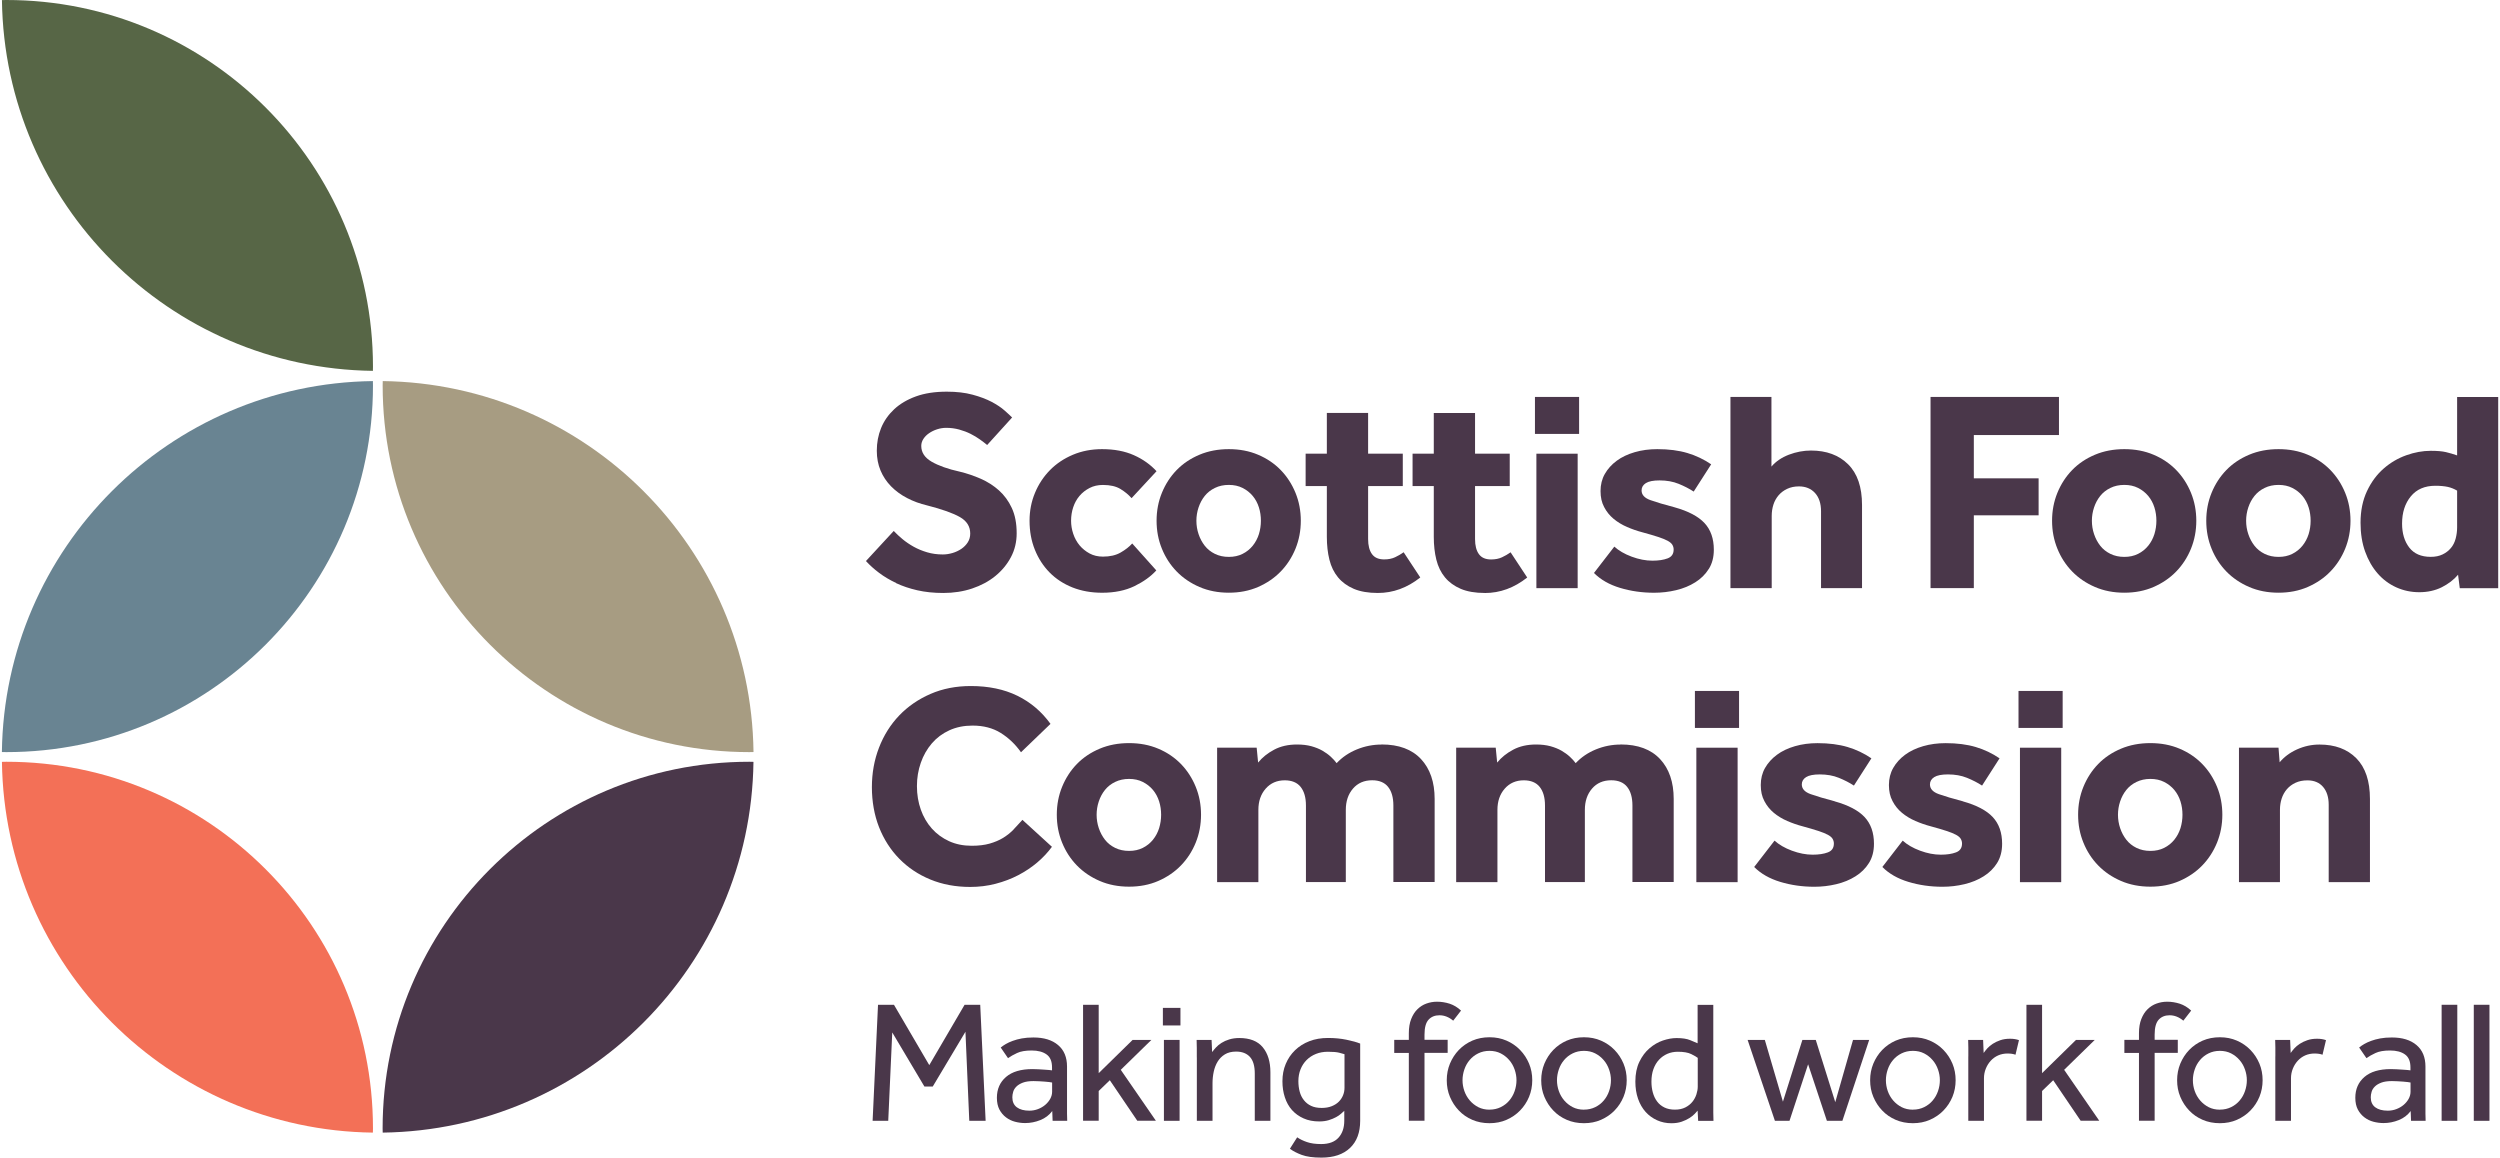
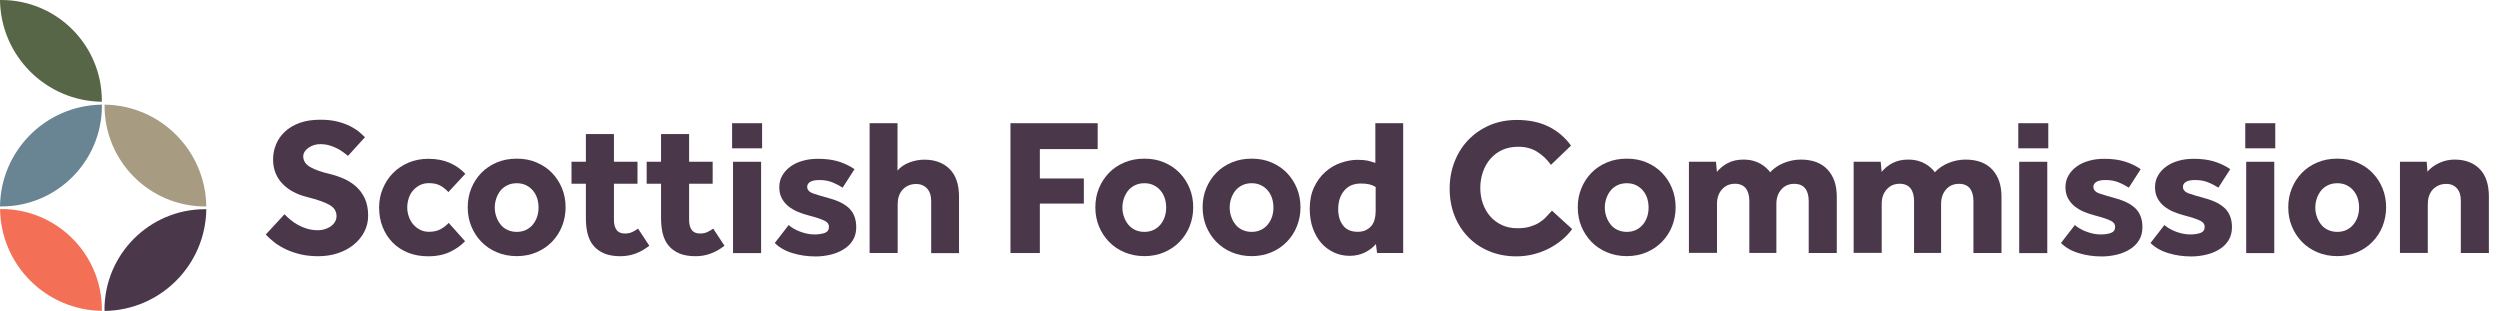
- <svg xmlns="http://www.w3.org/2000/svg" id="Layer_1" data-name="Layer 1" viewBox="0 0 555 257">
+ <svg xmlns="http://www.w3.org/2000/svg" id="art" viewBox="0 0 321.61 40">
  <defs>
    <style>
      .cls-1 {
        fill: #698492;
      }

      .cls-2 {
        fill: #a79c82;
      }

      .cls-3 {
        fill: #576646;
      }

      .cls-4 {
        fill: #4a374a;
      }

      .cls-5 {
        fill: #f37057;
      }
    </style>
  </defs>
  <g>
-     <g>
-       <path class="cls-4" d="M198.92,129.45c1.4.66,2.97,1.19,4.71,1.59,1.74.4,3.67.6,5.79.6,2.29,0,4.42-.33,6.39-.99,1.97-.66,3.69-1.58,5.15-2.77,1.46-1.19,2.62-2.59,3.47-4.2.85-1.61,1.27-3.37,1.27-5.28,0-2.21-.36-4.08-1.08-5.63-.72-1.55-1.68-2.85-2.86-3.91-1.19-1.06-2.54-1.92-4.04-2.58-1.51-.66-3.04-1.18-4.61-1.56-2.67-.59-4.77-1.34-6.3-2.23-1.53-.89-2.29-2.06-2.29-3.5,0-.55.16-1.07.48-1.56.32-.49.74-.91,1.27-1.27.53-.36,1.12-.65,1.78-.86.66-.21,1.33-.32,2-.32,1.02,0,1.98.13,2.9.38.91.25,1.75.57,2.51.95.76.38,1.45.8,2.07,1.24s1.16.86,1.62,1.24l5.54-6.11c-.38-.38-.94-.9-1.69-1.56-.74-.66-1.7-1.29-2.86-1.91-1.17-.61-2.58-1.15-4.23-1.59-1.65-.45-3.56-.67-5.73-.67-2.63,0-4.91.35-6.84,1.05-1.93.7-3.54,1.65-4.84,2.86-1.29,1.21-2.26,2.6-2.9,4.17-.64,1.57-.95,3.25-.95,5.03,0,1.61.28,3.08.83,4.39.55,1.32,1.33,2.48,2.32,3.5,1,1.02,2.18,1.89,3.56,2.61,1.38.72,2.87,1.27,4.49,1.65,3.31.85,5.73,1.71,7.25,2.58,1.53.87,2.29,2.09,2.29,3.66,0,.72-.18,1.37-.54,1.94-.36.57-.84,1.06-1.43,1.46-.6.4-1.25.71-1.97.92-.72.21-1.44.32-2.16.32-1.23,0-2.39-.16-3.47-.48-1.08-.32-2.08-.73-2.99-1.24s-1.74-1.07-2.48-1.69c-.74-.61-1.39-1.22-1.94-1.81l-6.17,6.68c.81.89,1.77,1.76,2.9,2.61,1.12.85,2.39,1.6,3.79,2.26Z" />
-       <path class="cls-4" d="M233.02,127.1c1.4,1.42,3.09,2.52,5.06,3.31,1.97.78,4.17,1.18,6.59,1.18,2.76,0,5.14-.49,7.16-1.46,2.01-.98,3.64-2.14,4.87-3.5l-5.35-5.98c-.64.72-1.49,1.39-2.55,2-1.06.62-2.38.92-3.95.92-1.1,0-2.09-.23-2.96-.7-.87-.47-1.61-1.07-2.23-1.81-.61-.74-1.08-1.59-1.4-2.55-.32-.95-.48-1.92-.48-2.9,0-1.06.16-2.07.48-3.02.32-.95.78-1.79,1.4-2.51.61-.72,1.36-1.3,2.23-1.75.87-.45,1.86-.67,2.96-.67,1.61,0,2.91.3,3.88.89.98.59,1.8,1.27,2.48,2.04l5.54-5.98c-1.36-1.48-3.03-2.67-5.03-3.56-1.99-.89-4.35-1.34-7.06-1.34-2.33,0-4.49.41-6.46,1.24-1.97.83-3.67,1.96-5.09,3.4-1.42,1.44-2.54,3.13-3.34,5.06-.81,1.93-1.21,4-1.21,6.2,0,2.33.39,4.48,1.18,6.43.78,1.95,1.88,3.64,3.28,5.06Z" />
-       <path class="cls-4" d="M257.94,121.81c.78,1.93,1.88,3.62,3.28,5.06,1.4,1.44,3.09,2.59,5.06,3.44,1.97.85,4.15,1.27,6.52,1.27s4.54-.42,6.49-1.27c1.95-.85,3.63-1.99,5.03-3.44,1.4-1.44,2.49-3.13,3.28-5.06.78-1.93,1.18-4,1.18-6.2s-.39-4.27-1.18-6.2c-.79-1.93-1.88-3.62-3.28-5.06-1.4-1.44-3.08-2.58-5.03-3.4-1.95-.83-4.12-1.24-6.49-1.24s-4.55.41-6.52,1.24-3.66,1.96-5.06,3.4c-1.4,1.44-2.49,3.13-3.28,5.06-.79,1.93-1.18,4-1.18,6.2s.39,4.27,1.18,6.2ZM266.08,112.65c.32-.95.77-1.8,1.37-2.55.59-.74,1.35-1.34,2.26-1.78.91-.45,1.94-.67,3.09-.67s2.16.22,3.05.67c.89.45,1.64,1.04,2.26,1.78.61.74,1.07,1.59,1.37,2.55.3.95.44,1.94.44,2.96s-.15,2-.44,2.96c-.3.95-.75,1.81-1.37,2.58-.62.76-1.37,1.37-2.26,1.81-.89.45-1.91.67-3.05.67s-2.17-.22-3.09-.67c-.91-.45-1.67-1.05-2.26-1.81-.59-.76-1.05-1.62-1.37-2.58-.32-.95-.48-1.94-.48-2.96s.16-2,.48-2.96Z" />
-       <path class="cls-4" d="M294.56,119.17c0,1.87.19,3.56.57,5.09.38,1.53,1.02,2.83,1.91,3.91.89,1.08,2.06,1.93,3.5,2.55,1.44.61,3.22.92,5.34.92,3.39,0,6.53-1.15,9.42-3.44l-3.69-5.6c-.59.42-1.23.8-1.91,1.11-.68.32-1.49.48-2.42.48-1.23,0-2.13-.39-2.7-1.18-.57-.78-.86-1.9-.86-3.34v-11.77h7.7v-7.19h-7.7v-9.04h-9.16v9.04h-4.71v7.19h4.71v11.26Z" />
-       <path class="cls-4" d="M329.62,131.65c3.39,0,6.53-1.15,9.42-3.44l-3.69-5.6c-.59.42-1.23.8-1.91,1.11-.68.32-1.49.48-2.42.48-1.23,0-2.13-.39-2.7-1.18-.57-.78-.86-1.9-.86-3.34v-11.77h7.7v-7.19h-7.7v-9.04h-9.16v9.04h-4.71v7.19h4.71v11.26c0,1.87.19,3.56.57,5.09.38,1.53,1.02,2.83,1.91,3.91.89,1.08,2.06,1.93,3.5,2.55,1.44.61,3.22.92,5.34.92Z" />
-       <rect class="cls-4" x="340.76" y="88.12" width="9.8" height="8.21" />
-       <rect class="cls-4" x="341.08" y="100.72" width="9.16" height="29.85" />
-       <path class="cls-4" d="M379.36,126.3c.74-1.19,1.11-2.61,1.11-4.26,0-2.46-.69-4.43-2.07-5.92-1.38-1.48-3.6-2.65-6.65-3.5-2.25-.59-4.03-1.12-5.35-1.59-1.32-.47-1.97-1.19-1.97-2.16,0-.68.32-1.22.95-1.62.64-.4,1.65-.6,3.05-.6,1.57,0,2.98.25,4.23.76,1.25.51,2.36,1.08,3.34,1.72l3.88-6.05c-1.61-1.1-3.37-1.94-5.28-2.51-1.91-.57-4.14-.86-6.68-.86-1.78,0-3.45.22-5,.67-1.55.45-2.89,1.08-4.01,1.91-1.12.83-2,1.8-2.64,2.93-.64,1.12-.95,2.39-.95,3.79s.26,2.55.8,3.56c.53,1.02,1.23,1.89,2.1,2.61.87.72,1.87,1.33,2.99,1.81,1.12.49,2.26.88,3.4,1.18,1.4.38,2.56.72,3.47,1.02.91.3,1.62.58,2.13.86.51.28.86.57,1.05.89.19.32.29.67.29,1.05,0,.98-.44,1.63-1.34,1.97-.89.34-2.02.51-3.37.51-1.49,0-3.02-.3-4.61-.89-1.59-.59-2.87-1.34-3.85-2.23l-4.52,5.85c1.48,1.49,3.41,2.59,5.79,3.31,2.38.72,4.9,1.08,7.57,1.08,1.65,0,3.28-.19,4.87-.57,1.59-.38,3.01-.96,4.26-1.75,1.25-.78,2.25-1.77,2.99-2.96Z" />
-       <path class="cls-4" d="M393.32,114.53c0-.89.13-1.73.38-2.51.25-.78.64-1.47,1.15-2.07.51-.59,1.14-1.07,1.91-1.43.76-.36,1.63-.54,2.61-.54,1.48,0,2.67.49,3.56,1.46.89.98,1.34,2.33,1.34,4.07v17.05h9.1v-18.45c0-3.99-1.03-7-3.09-9.04-2.06-2.04-4.81-3.05-8.24-3.05-1.65,0-3.29.31-4.9.92-1.61.62-2.91,1.5-3.88,2.64v-15.46h-9.1v42.45h9.16v-16.04Z" />
-       <polygon class="cls-4" points="438.19 114.4 452.57 114.4 452.57 106.19 438.19 106.19 438.19 96.58 457.09 96.58 457.09 88.12 428.58 88.12 428.58 130.56 438.19 130.56 438.19 114.4" />
-       <path class="cls-4" d="M471.6,131.58c2.38,0,4.54-.42,6.49-1.27,1.95-.85,3.63-1.99,5.03-3.44,1.4-1.44,2.49-3.13,3.28-5.06.78-1.93,1.18-4,1.18-6.2s-.39-4.27-1.18-6.2c-.79-1.93-1.88-3.62-3.28-5.06-1.4-1.44-3.08-2.58-5.03-3.4-1.95-.83-4.12-1.24-6.49-1.24s-4.55.41-6.52,1.24-3.66,1.96-5.06,3.4c-1.4,1.44-2.49,3.13-3.28,5.06-.79,1.93-1.18,4-1.18,6.2s.39,4.27,1.18,6.2c.78,1.93,1.88,3.62,3.28,5.06,1.4,1.44,3.09,2.59,5.06,3.44s4.15,1.27,6.52,1.27ZM464.4,115.61c0-1.02.16-2,.48-2.96s.77-1.8,1.37-2.55c.59-.74,1.35-1.34,2.26-1.78.91-.45,1.94-.67,3.09-.67s2.16.22,3.05.67c.89.45,1.64,1.04,2.26,1.78.61.74,1.07,1.59,1.37,2.55.3.95.44,1.94.44,2.96s-.15,2-.44,2.96c-.3.95-.75,1.81-1.37,2.58-.62.76-1.37,1.37-2.26,1.81-.89.45-1.91.67-3.05.67s-2.17-.22-3.09-.67c-.91-.45-1.67-1.05-2.26-1.81-.59-.76-1.05-1.62-1.37-2.58-.32-.95-.48-1.94-.48-2.96Z" />
-       <path class="cls-4" d="M505.83,131.58c2.38,0,4.54-.42,6.49-1.27,1.95-.85,3.63-1.99,5.03-3.44,1.4-1.44,2.49-3.13,3.28-5.06.78-1.93,1.18-4,1.18-6.2s-.39-4.27-1.18-6.2c-.79-1.93-1.88-3.62-3.28-5.06-1.4-1.44-3.08-2.58-5.03-3.4-1.95-.83-4.12-1.24-6.49-1.24s-4.55.41-6.52,1.24-3.66,1.96-5.06,3.4c-1.4,1.44-2.49,3.13-3.28,5.06-.79,1.93-1.18,4-1.18,6.2s.39,4.27,1.18,6.2c.78,1.93,1.88,3.62,3.28,5.06,1.4,1.44,3.09,2.59,5.06,3.44s4.15,1.27,6.52,1.27ZM498.64,115.61c0-1.02.16-2,.48-2.96s.77-1.8,1.37-2.55c.59-.74,1.35-1.34,2.26-1.78.91-.45,1.94-.67,3.09-.67s2.16.22,3.05.67c.89.45,1.64,1.04,2.26,1.78.61.74,1.07,1.59,1.37,2.55.3.95.44,1.94.44,2.96s-.15,2-.44,2.96c-.3.95-.75,1.81-1.37,2.58-.62.76-1.37,1.37-2.26,1.81-.89.45-1.91.67-3.05.67s-2.17-.22-3.09-.67c-.91-.45-1.67-1.05-2.26-1.81-.59-.76-1.05-1.62-1.37-2.58-.32-.95-.48-1.94-.48-2.96Z" />
-       <path class="cls-4" d="M545.48,88.12v12.98c-.85-.3-1.68-.54-2.48-.73-.81-.19-1.93-.29-3.37-.29-1.78,0-3.6.33-5.44.99-1.85.66-3.52,1.64-5.03,2.96-1.51,1.32-2.74,2.98-3.69,5-.95,2.02-1.43,4.36-1.43,7.03,0,2.38.34,4.51,1.02,6.4.68,1.89,1.6,3.5,2.77,4.84,1.17,1.34,2.55,2.37,4.14,3.09,1.59.72,3.3,1.08,5.12,1.08s3.53-.37,5-1.11c1.46-.74,2.66-1.66,3.6-2.77l.38,2.99h8.53v-42.45h-9.1ZM545.48,117.07c0,.85-.11,1.68-.32,2.48-.21.81-.56,1.51-1.05,2.1-.49.59-1.1,1.07-1.85,1.43-.74.36-1.62.54-2.64.54-2.12,0-3.71-.69-4.77-2.07-1.06-1.38-1.59-3.15-1.59-5.31,0-2.46.65-4.48,1.94-6.05,1.29-1.57,3.11-2.35,5.44-2.35,1.1,0,2.03.09,2.77.25.74.17,1.43.45,2.07.83v8.15Z" />
-       <path class="cls-4" d="M225.01,184.16c-.68.7-1.45,1.31-2.32,1.85-.87.53-1.87.95-2.99,1.27-1.12.32-2.45.48-3.98.48-1.87,0-3.54-.34-5.03-1.02-1.48-.68-2.76-1.61-3.82-2.8-1.06-1.19-1.88-2.59-2.45-4.2-.57-1.61-.86-3.35-.86-5.22s.29-3.55.86-5.19c.57-1.63,1.39-3.06,2.45-4.3,1.06-1.23,2.35-2.2,3.88-2.9,1.53-.7,3.25-1.05,5.15-1.05,2.42,0,4.5.54,6.24,1.62,1.74,1.08,3.25,2.51,4.52,4.3l6.55-6.3c-1.95-2.71-4.4-4.79-7.35-6.24-2.95-1.44-6.39-2.16-10.34-2.16-3.27,0-6.25.58-8.94,1.75-2.69,1.17-5.01,2.76-6.94,4.77-1.93,2.02-3.43,4.39-4.49,7.13-1.06,2.74-1.59,5.67-1.59,8.81s.53,6.18,1.59,8.88c1.06,2.69,2.56,5.03,4.49,7s4.23,3.51,6.9,4.61c2.67,1.1,5.62,1.65,8.85,1.65,1.95,0,3.83-.23,5.63-.7,1.8-.47,3.48-1.1,5.03-1.91,1.55-.81,2.96-1.75,4.23-2.83,1.27-1.08,2.35-2.24,3.25-3.47l-6.55-5.98c-.64.72-1.3,1.43-1.97,2.13Z" />
-       <path class="cls-4" d="M262.17,169.61c-1.4-1.44-3.08-2.58-5.03-3.4-1.95-.83-4.12-1.24-6.49-1.24s-4.55.41-6.52,1.24-3.66,1.96-5.06,3.4c-1.4,1.44-2.49,3.13-3.28,5.06-.79,1.93-1.18,4-1.18,6.2s.39,4.27,1.18,6.2c.78,1.93,1.88,3.62,3.28,5.06,1.4,1.44,3.09,2.59,5.06,3.44,1.97.85,4.15,1.27,6.52,1.27s4.54-.42,6.49-1.27c1.95-.85,3.63-1.99,5.03-3.44,1.4-1.44,2.49-3.13,3.28-5.06.78-1.93,1.18-4,1.18-6.2s-.39-4.27-1.18-6.2c-.79-1.93-1.88-3.62-3.28-5.06ZM257.33,183.84c-.3.95-.75,1.81-1.37,2.58-.62.76-1.37,1.37-2.26,1.81-.89.45-1.91.67-3.05.67s-2.17-.22-3.09-.67c-.91-.45-1.67-1.05-2.26-1.81-.59-.76-1.05-1.62-1.37-2.58s-.48-1.94-.48-2.96.16-2,.48-2.96.77-1.8,1.37-2.55c.59-.74,1.35-1.34,2.26-1.78.91-.44,1.94-.67,3.09-.67s2.16.22,3.05.67c.89.45,1.64,1.04,2.26,1.78.61.74,1.07,1.59,1.37,2.55.3.95.44,1.94.44,2.96s-.15,2-.44,2.96Z" />
-       <path class="cls-4" d="M306.72,165.29c-1.91,0-3.74.36-5.5,1.08-1.76.72-3.26,1.74-4.49,3.05-.34-.47-.77-.94-1.3-1.43-.53-.49-1.15-.93-1.85-1.34-.7-.4-1.52-.73-2.45-.99-.93-.25-1.99-.38-3.18-.38-1.95,0-3.65.38-5.09,1.15-1.44.76-2.63,1.72-3.56,2.86l-.32-3.31h-8.78v29.85h9.16v-16.04c0-1.91.54-3.48,1.62-4.71,1.08-1.23,2.49-1.85,4.23-1.85,1.57,0,2.75.49,3.53,1.46.78.98,1.18,2.35,1.18,4.14v16.99h8.85v-16.04c0-1.91.53-3.48,1.59-4.71,1.06-1.23,2.48-1.85,4.26-1.85,1.57,0,2.75.49,3.53,1.46.78.98,1.18,2.35,1.18,4.14v16.99h9.16v-18.45c0-3.73-1.01-6.68-3.02-8.84s-4.93-3.25-8.75-3.25Z" />
-       <path class="cls-4" d="M359.79,165.29c-1.91,0-3.74.36-5.5,1.08-1.76.72-3.26,1.74-4.49,3.05-.34-.47-.77-.94-1.3-1.43-.53-.49-1.15-.93-1.85-1.34-.7-.4-1.52-.73-2.45-.99-.93-.25-1.99-.38-3.18-.38-1.95,0-3.65.38-5.09,1.15-1.44.76-2.63,1.72-3.56,2.86l-.32-3.31h-8.78v29.85h9.16v-16.04c0-1.91.54-3.48,1.62-4.71,1.08-1.23,2.49-1.85,4.23-1.85,1.57,0,2.75.49,3.53,1.46.78.98,1.18,2.35,1.18,4.14v16.99h8.85v-16.04c0-1.91.53-3.48,1.59-4.71,1.06-1.23,2.48-1.85,4.26-1.85,1.57,0,2.75.49,3.53,1.46.78.98,1.18,2.35,1.18,4.14v16.99h9.16v-18.45c0-3.73-1.01-6.68-3.02-8.84s-4.93-3.25-8.75-3.25Z" />
-       <rect class="cls-4" x="376.27" y="153.39" width="9.8" height="8.21" />
-       <rect class="cls-4" x="376.59" y="165.99" width="9.16" height="29.85" />
-       <path class="cls-4" d="M407.32,177.89c-2.25-.59-4.03-1.12-5.35-1.59-1.32-.47-1.97-1.19-1.97-2.16,0-.68.32-1.22.95-1.62.64-.4,1.65-.6,3.05-.6,1.57,0,2.98.25,4.23.76,1.25.51,2.36,1.08,3.34,1.72l3.88-6.05c-1.61-1.1-3.37-1.94-5.28-2.51-1.91-.57-4.14-.86-6.68-.86-1.78,0-3.45.22-5,.67-1.55.45-2.89,1.08-4.01,1.91-1.12.83-2,1.8-2.64,2.93-.64,1.12-.95,2.39-.95,3.79s.26,2.55.8,3.56c.53,1.02,1.23,1.89,2.1,2.61.87.72,1.87,1.33,2.99,1.81,1.12.49,2.26.88,3.4,1.18,1.4.38,2.56.72,3.47,1.02.91.3,1.62.58,2.13.86.51.28.86.57,1.05.89s.29.67.29,1.05c0,.98-.44,1.63-1.34,1.97-.89.34-2.02.51-3.37.51-1.49,0-3.02-.3-4.61-.89-1.59-.59-2.87-1.34-3.85-2.23l-4.52,5.85c1.48,1.49,3.41,2.59,5.79,3.31,2.38.72,4.9,1.08,7.57,1.08,1.65,0,3.28-.19,4.87-.57,1.59-.38,3.01-.96,4.26-1.75,1.25-.78,2.25-1.77,2.99-2.96.74-1.19,1.11-2.61,1.11-4.26,0-2.46-.69-4.43-2.07-5.92-1.38-1.48-3.6-2.65-6.65-3.5Z" />
-       <path class="cls-4" d="M435.77,177.89c-2.25-.59-4.03-1.12-5.35-1.59-1.32-.47-1.97-1.19-1.97-2.16,0-.68.32-1.22.95-1.62.64-.4,1.65-.6,3.05-.6,1.57,0,2.98.25,4.23.76,1.25.51,2.36,1.08,3.34,1.72l3.88-6.05c-1.61-1.1-3.37-1.94-5.28-2.51-1.91-.57-4.14-.86-6.68-.86-1.78,0-3.45.22-5,.67-1.55.45-2.89,1.08-4.01,1.91-1.12.83-2,1.8-2.64,2.93-.64,1.12-.95,2.39-.95,3.79s.26,2.55.8,3.56c.53,1.02,1.23,1.89,2.1,2.61.87.72,1.87,1.33,2.99,1.81,1.12.49,2.26.88,3.4,1.18,1.4.38,2.56.72,3.47,1.02.91.3,1.62.58,2.13.86.51.28.86.57,1.05.89s.29.67.29,1.05c0,.98-.44,1.63-1.34,1.97-.89.34-2.02.51-3.37.51-1.49,0-3.02-.3-4.61-.89-1.59-.59-2.87-1.34-3.85-2.23l-4.52,5.85c1.48,1.49,3.41,2.59,5.79,3.31,2.38.72,4.9,1.08,7.57,1.08,1.65,0,3.28-.19,4.87-.57,1.59-.38,3.01-.96,4.26-1.75,1.25-.78,2.25-1.77,2.99-2.96.74-1.19,1.11-2.61,1.11-4.26,0-2.46-.69-4.43-2.07-5.92-1.38-1.48-3.6-2.65-6.65-3.5Z" />
-       <rect class="cls-4" x="448.43" y="165.99" width="9.16" height="29.85" />
-       <rect class="cls-4" x="448.11" y="153.39" width="9.8" height="8.21" />
-       <path class="cls-4" d="M488.9,169.61c-1.4-1.44-3.08-2.58-5.03-3.4-1.95-.83-4.12-1.24-6.49-1.24s-4.55.41-6.52,1.24-3.66,1.96-5.06,3.4c-1.4,1.44-2.49,3.13-3.28,5.06-.79,1.93-1.18,4-1.18,6.2s.39,4.27,1.18,6.2c.78,1.93,1.88,3.62,3.28,5.06,1.4,1.44,3.09,2.59,5.06,3.44s4.15,1.27,6.52,1.27,4.54-.42,6.49-1.27c1.95-.85,3.63-1.99,5.03-3.44,1.4-1.44,2.49-3.13,3.28-5.06.78-1.93,1.18-4,1.18-6.2s-.39-4.27-1.18-6.2c-.79-1.93-1.88-3.62-3.28-5.06ZM484.07,183.84c-.3.95-.75,1.81-1.37,2.58-.62.76-1.37,1.37-2.26,1.81-.89.45-1.91.67-3.05.67s-2.17-.22-3.09-.67c-.91-.45-1.67-1.05-2.26-1.81-.59-.76-1.05-1.62-1.37-2.58s-.48-1.94-.48-2.96.16-2,.48-2.96.77-1.8,1.37-2.55c.59-.74,1.35-1.34,2.26-1.78.91-.44,1.94-.67,3.09-.67s2.16.22,3.05.67c.89.45,1.64,1.04,2.26,1.78.61.74,1.07,1.59,1.37,2.55.3.95.44,1.94.44,2.96s-.15,2-.44,2.96Z" />
-       <path class="cls-4" d="M514.93,165.29c-1.74,0-3.4.36-5,1.08-1.59.72-2.87,1.68-3.85,2.86l-.25-3.25h-8.78v29.85h9.1v-16.04c0-.89.13-1.73.38-2.51.25-.78.64-1.47,1.15-2.07.51-.59,1.14-1.07,1.91-1.43.76-.36,1.65-.54,2.67-.54,1.48,0,2.64.49,3.47,1.46.83.98,1.24,2.29,1.24,3.95v17.18h9.16v-18.45c0-3.99-1.01-7-3.02-9.04-2.02-2.04-4.74-3.05-8.18-3.05Z" />
-     </g>
-     <g>
-       <path class="cls-4" d="M194.91,223.06h3.55l7.84,13.4,7.84-13.4h3.47l1.2,25.76h-3.63l-.85-19.77-7.26,12.16h-1.85l-7.14-12.01-.89,19.62h-3.47l1.2-25.76Z" />
-       <path class="cls-4" d="M233.6,246.65c-.67.9-1.55,1.57-2.65,2.01-1.09.44-2.22.66-3.38.66-.75,0-1.49-.1-2.22-.29-.73-.19-1.4-.51-2.01-.97-.6-.45-1.09-1.03-1.47-1.74-.37-.71-.56-1.58-.56-2.61,0-1.93.68-3.47,2.03-4.63,1.35-1.16,3.3-1.74,5.85-1.74.41,0,.85.01,1.31.04.46.03.9.05,1.31.08.41.03.77.05,1.08.08.31.03.53.05.66.08v-.66c0-1.34-.4-2.3-1.22-2.88-.81-.58-1.91-.87-3.3-.87s-2.45.19-3.24.56c-.8.37-1.47.75-2.01,1.14l-1.62-2.36c.31-.26.68-.51,1.12-.77.44-.26.95-.49,1.55-.71.59-.22,1.26-.4,2.01-.54.75-.14,1.61-.21,2.59-.21,2.32,0,4.14.56,5.46,1.68,1.33,1.12,1.99,2.71,1.99,4.77v10.45c0,.63.01,1.16.04,1.6h-3.24l-.08-2.16ZM233.56,240.32c-.1-.03-.3-.06-.6-.1s-.64-.07-1.02-.1c-.39-.03-.8-.05-1.23-.08-.44-.03-.86-.04-1.27-.04-.98,0-1.77.12-2.37.35-.61.23-1.08.52-1.43.87-.35.35-.59.73-.71,1.16-.13.43-.19.83-.19,1.22,0,.98.33,1.72,1,2.22.67.5,1.6.75,2.78.75.67,0,1.31-.12,1.91-.35.6-.23,1.14-.54,1.6-.93s.84-.84,1.12-1.35c.28-.51.42-1.04.42-1.58v-2.05Z" />
-       <path class="cls-4" d="M240.44,223.06h3.47v15.18l7.53-7.38h4.17l-6.8,6.64,7.8,11.31h-4.13l-6.1-9-2.47,2.39v6.6h-3.47v-25.76Z" />
-       <path class="cls-4" d="M258.16,223.75h3.9v3.9h-3.9v-3.9ZM258.39,230.86h3.48v17.96h-3.48v-17.96Z" />
-       <path class="cls-4" d="M265.69,234.76v-2.07c0-.58-.01-1.19-.04-1.83h3.32l.12,2.7c.23-.31.51-.65.85-1.02.33-.37.75-.71,1.24-1.02.49-.31,1.06-.57,1.72-.77s1.4-.31,2.22-.31c2.34,0,4.08.68,5.21,2.05,1.13,1.36,1.7,3.22,1.7,5.56v10.77h-3.47v-10.5c0-1.67-.36-2.9-1.08-3.69-.72-.78-1.74-1.18-3.05-1.18-1,0-1.84.21-2.51.62-.67.41-1.2.95-1.6,1.6-.4.66-.69,1.4-.87,2.24s-.27,1.69-.27,2.57v8.34h-3.48v-14.06Z" />
-       <path class="cls-4" d="M287.97,252.48c.59.41,1.32.77,2.18,1.06.86.3,1.91.44,3.15.44,1.72,0,3.01-.48,3.86-1.43.85-.95,1.27-2.2,1.27-3.75v-2.2c-.18.16-.42.37-.71.64s-.67.53-1.12.77c-.45.25-.98.46-1.6.66-.62.19-1.33.29-2.12.29-1.31,0-2.48-.22-3.49-.68-1.02-.45-1.87-1.07-2.57-1.85-.7-.79-1.22-1.72-1.58-2.82-.36-1.09-.54-2.28-.54-3.57,0-1.39.24-2.67.73-3.84.49-1.17,1.18-2.19,2.07-3.05s1.95-1.53,3.19-2.01,2.61-.71,4.13-.71,2.83.13,4.09.39,2.28.54,3.05.85v17.14c0,2.6-.75,4.61-2.26,6.04-1.51,1.43-3.62,2.14-6.35,2.14-1.83,0-3.28-.2-4.36-.6-1.08-.4-1.96-.86-2.63-1.37l1.62-2.55ZM298.47,234.03c-.23-.08-.62-.19-1.18-.33-.55-.14-1.38-.21-2.49-.21-.98,0-1.87.16-2.66.48-.8.32-1.49.77-2.07,1.35-.58.58-1.03,1.27-1.35,2.07-.32.8-.48,1.67-.48,2.63,0,.82.1,1.6.29,2.32.19.72.5,1.35.93,1.89.42.54.96.97,1.6,1.27.64.31,1.43.46,2.36.46.85,0,1.6-.13,2.24-.39.64-.26,1.17-.6,1.58-1.02.41-.42.72-.9.93-1.43.21-.53.31-1.07.31-1.64v-7.45Z" />
-       <path class="cls-4" d="M312.76,233.75h-3.24v-2.9h3.24v-1.47c0-1.21.17-2.26.52-3.15.35-.89.81-1.62,1.39-2.18.58-.57,1.24-.99,1.99-1.26.75-.27,1.53-.41,2.36-.41.95,0,1.88.15,2.8.44.91.3,1.76.81,2.53,1.53l-1.74,2.24c-.95-.8-1.97-1.2-3.05-1.2-1,0-1.81.32-2.41.97-.6.64-.91,1.75-.91,3.32v1.16h5.14v2.9h-5.14v15.06h-3.48v-15.06Z" />
-       <path class="cls-4" d="M330.67,249.35c-1.39,0-2.66-.25-3.82-.75-1.16-.5-2.16-1.19-2.99-2.07-.84-.87-1.49-1.89-1.97-3.03-.48-1.14-.71-2.37-.71-3.69s.24-2.54.71-3.69c.48-1.14,1.13-2.16,1.97-3.03.84-.87,1.83-1.56,2.99-2.07,1.16-.5,2.43-.75,3.82-.75s2.63.25,3.78.75,2.16,1.19,3.01,2.07c.85.88,1.51,1.89,1.99,3.03.48,1.15.71,2.38.71,3.69s-.24,2.54-.71,3.69c-.48,1.15-1.14,2.16-1.99,3.03-.85.88-1.85,1.56-3.01,2.07s-2.42.75-3.78.75ZM330.67,246.34c.93,0,1.76-.19,2.51-.56.75-.37,1.38-.86,1.89-1.47.51-.6.91-1.3,1.18-2.09.27-.78.41-1.59.41-2.41s-.14-1.59-.41-2.37c-.27-.78-.67-1.49-1.2-2.1-.53-.62-1.16-1.11-1.89-1.49-.73-.37-1.56-.56-2.49-.56s-1.76.19-2.51.56c-.75.37-1.38.86-1.89,1.47-.52.61-.91,1.3-1.18,2.09s-.41,1.59-.41,2.41.14,1.62.41,2.39c.27.77.67,1.47,1.2,2.09.53.62,1.16,1.11,1.89,1.49.73.37,1.56.56,2.49.56Z" />
-       <path class="cls-4" d="M351.64,249.35c-1.39,0-2.66-.25-3.82-.75-1.16-.5-2.16-1.19-2.99-2.07-.84-.87-1.49-1.89-1.97-3.03-.48-1.14-.71-2.37-.71-3.69s.24-2.54.71-3.69c.48-1.14,1.13-2.16,1.97-3.03.84-.87,1.83-1.56,2.99-2.07,1.16-.5,2.43-.75,3.82-.75s2.63.25,3.78.75,2.16,1.19,3.01,2.07c.85.88,1.51,1.89,1.99,3.03.48,1.15.71,2.38.71,3.69s-.24,2.54-.71,3.69c-.48,1.15-1.14,2.16-1.99,3.03-.85.88-1.85,1.56-3.01,2.07s-2.42.75-3.78.75ZM351.64,246.34c.93,0,1.76-.19,2.51-.56.75-.37,1.38-.86,1.89-1.47.51-.6.91-1.3,1.18-2.09.27-.78.41-1.59.41-2.41s-.14-1.59-.41-2.37c-.27-.78-.67-1.49-1.2-2.1-.53-.62-1.16-1.11-1.89-1.49-.73-.37-1.56-.56-2.49-.56s-1.76.19-2.51.56c-.75.37-1.38.86-1.89,1.47-.52.61-.91,1.3-1.18,2.09s-.41,1.59-.41,2.41.14,1.62.41,2.39c.27.77.67,1.47,1.2,2.09.53.62,1.16,1.11,1.89,1.49.73.37,1.56.56,2.49.56Z" />
-       <path class="cls-4" d="M376.89,246.54c-.13.15-.34.39-.64.71-.3.32-.69.64-1.18.95-.49.31-1.06.58-1.72.81-.66.23-1.42.35-2.3.35-1.13,0-2.19-.22-3.17-.66-.98-.44-1.83-1.05-2.55-1.85-.72-.8-1.28-1.77-1.68-2.91s-.6-2.43-.6-3.84c0-1.7.3-3.16.89-4.38.59-1.22,1.34-2.23,2.26-3.01.91-.78,1.9-1.36,2.97-1.72s2.08-.54,3.03-.54c1.29,0,2.29.16,3.01.46.72.31,1.27.54,1.66.7v-8.53h3.48v23.92c0,.58.01,1.19.04,1.83h-3.4l-.12-2.28ZM376.89,234.84c-.26-.21-.73-.48-1.43-.83-.7-.35-1.69-.52-2.97-.52-.85,0-1.63.15-2.34.46-.71.31-1.33.75-1.85,1.31s-.94,1.26-1.24,2.09-.44,1.75-.44,2.78c0,.85.1,1.65.31,2.41.21.76.52,1.42.95,1.99.42.57.97,1.01,1.62,1.33s1.43.48,2.34.48,1.67-.17,2.32-.5c.64-.33,1.16-.75,1.56-1.25s.7-1.06.89-1.66c.19-.6.29-1.16.29-1.68v-6.41Z" />
-       <path class="cls-4" d="M387.97,230.86h3.82l4.02,13.71,4.32-13.71h2.97l4.33,13.82,3.94-13.82h3.59l-5.95,17.96h-3.44l-4.17-12.55-4.13,12.55h-3.24l-6.06-17.96Z" />
-       <path class="cls-4" d="M424.66,249.35c-1.39,0-2.66-.25-3.82-.75-1.16-.5-2.16-1.19-2.99-2.07-.84-.87-1.49-1.89-1.97-3.03-.48-1.14-.71-2.37-.71-3.69s.24-2.54.71-3.69c.48-1.14,1.13-2.16,1.97-3.03.84-.87,1.83-1.56,2.99-2.07,1.16-.5,2.43-.75,3.82-.75s2.63.25,3.78.75,2.16,1.19,3.01,2.07c.85.88,1.51,1.89,1.99,3.03.48,1.15.71,2.38.71,3.69s-.24,2.54-.71,3.69c-.48,1.15-1.14,2.16-1.99,3.03-.85.88-1.85,1.56-3.01,2.07s-2.42.75-3.78.75ZM424.66,246.34c.93,0,1.76-.19,2.51-.56.75-.37,1.38-.86,1.89-1.47.51-.6.91-1.3,1.18-2.09.27-.78.41-1.59.41-2.41s-.14-1.59-.41-2.37c-.27-.78-.67-1.49-1.2-2.1-.53-.62-1.16-1.11-1.89-1.49-.73-.37-1.56-.56-2.49-.56s-1.76.19-2.51.56c-.75.37-1.38.86-1.89,1.47-.52.61-.91,1.3-1.18,2.09s-.41,1.59-.41,2.41.14,1.62.41,2.39c.27.77.67,1.47,1.2,2.09.53.62,1.16,1.11,1.89,1.49.73.37,1.56.56,2.49.56Z" />
-       <path class="cls-4" d="M436.97,234.53v-1.95c0-.55-.01-1.13-.04-1.72h3.32l.12,2.9c.21-.31.48-.65.81-1.02.33-.37.74-.71,1.22-1.02.48-.31,1.03-.57,1.66-.79.63-.22,1.36-.33,2.18-.33.39,0,.74.03,1.06.08.32.05.62.13.91.23l-.77,3.24c-.46-.18-1.06-.27-1.78-.27s-1.44.14-2.07.42c-.63.28-1.18.68-1.64,1.18-.46.5-.83,1.09-1.1,1.76-.27.67-.41,1.38-.41,2.12v9.46h-3.48v-14.29Z" />
-       <path class="cls-4" d="M449.87,223.06h3.47v15.18l7.53-7.38h4.17l-6.8,6.64,7.8,11.31h-4.13l-6.1-9-2.47,2.39v6.6h-3.47v-25.76Z" />
-       <path class="cls-4" d="M474.85,233.75h-3.24v-2.9h3.24v-1.47c0-1.21.17-2.26.52-3.15.35-.89.81-1.62,1.39-2.18.58-.57,1.24-.99,1.99-1.26.75-.27,1.53-.41,2.36-.41.95,0,1.88.15,2.8.44.91.3,1.76.81,2.53,1.53l-1.74,2.24c-.95-.8-1.97-1.2-3.05-1.2-1,0-1.81.32-2.41.97-.6.64-.91,1.75-.91,3.32v1.16h5.14v2.9h-5.14v15.06h-3.48v-15.06Z" />
-       <path class="cls-4" d="M492.81,249.35c-1.39,0-2.66-.25-3.82-.75-1.16-.5-2.16-1.19-2.99-2.07-.84-.87-1.49-1.89-1.97-3.03-.48-1.14-.71-2.37-.71-3.69s.24-2.54.71-3.69c.48-1.14,1.13-2.16,1.97-3.03.84-.87,1.83-1.56,2.99-2.07,1.16-.5,2.43-.75,3.82-.75s2.63.25,3.78.75,2.16,1.19,3.01,2.07c.85.88,1.51,1.89,1.99,3.03.48,1.15.71,2.38.71,3.69s-.24,2.54-.71,3.69c-.48,1.15-1.14,2.16-1.99,3.03-.85.88-1.85,1.56-3.01,2.07s-2.42.75-3.78.75ZM492.81,246.34c.93,0,1.76-.19,2.51-.56.75-.37,1.38-.86,1.89-1.47.51-.6.91-1.3,1.18-2.09.27-.78.41-1.59.41-2.41s-.14-1.59-.41-2.37c-.27-.78-.67-1.49-1.2-2.1-.53-.62-1.16-1.11-1.89-1.49-.73-.37-1.56-.56-2.49-.56s-1.76.19-2.51.56c-.75.37-1.38.86-1.89,1.47-.52.61-.91,1.3-1.18,2.09s-.41,1.59-.41,2.41.14,1.62.41,2.39c.27.77.67,1.47,1.2,2.09.53.62,1.16,1.11,1.89,1.49.73.37,1.56.56,2.49.56Z" />
-       <path class="cls-4" d="M505.13,234.53v-1.95c0-.55-.01-1.13-.04-1.72h3.32l.12,2.9c.21-.31.48-.65.81-1.02.33-.37.74-.71,1.22-1.02.48-.31,1.03-.57,1.66-.79.63-.22,1.36-.33,2.18-.33.39,0,.74.03,1.06.08.32.05.62.13.91.23l-.77,3.24c-.46-.18-1.06-.27-1.78-.27s-1.44.14-2.07.42c-.63.28-1.18.68-1.64,1.18-.46.5-.83,1.09-1.1,1.76-.27.67-.41,1.38-.41,2.12v9.46h-3.48v-14.29Z" />
-       <path class="cls-4" d="M535.17,246.65c-.67.9-1.55,1.57-2.65,2.01-1.09.44-2.22.66-3.38.66-.75,0-1.49-.1-2.22-.29-.73-.19-1.4-.51-2.01-.97-.6-.45-1.09-1.03-1.47-1.74-.37-.71-.56-1.58-.56-2.61,0-1.93.68-3.47,2.03-4.63,1.35-1.16,3.3-1.74,5.85-1.74.41,0,.85.01,1.31.04.46.03.9.05,1.31.08.41.03.77.05,1.08.08.31.03.53.05.66.08v-.66c0-1.34-.4-2.3-1.22-2.88-.81-.58-1.91-.87-3.3-.87s-2.45.19-3.24.56c-.8.37-1.47.75-2.01,1.14l-1.62-2.36c.31-.26.68-.51,1.12-.77.44-.26.95-.49,1.55-.71.59-.22,1.26-.4,2.01-.54.75-.14,1.61-.21,2.59-.21,2.32,0,4.14.56,5.46,1.68,1.33,1.12,1.99,2.71,1.99,4.77v10.45c0,.63.01,1.16.04,1.6h-3.24l-.08-2.16ZM535.13,240.32c-.1-.03-.3-.06-.6-.1s-.64-.07-1.02-.1c-.39-.03-.8-.05-1.23-.08-.44-.03-.86-.04-1.27-.04-.98,0-1.77.12-2.37.35-.61.23-1.08.52-1.43.87-.35.35-.59.73-.71,1.16-.13.43-.19.83-.19,1.22,0,.98.33,1.72,1,2.22.67.5,1.6.75,2.78.75.67,0,1.31-.12,1.91-.35.6-.23,1.14-.54,1.6-.93s.84-.84,1.12-1.35c.28-.51.42-1.04.42-1.58v-2.05Z" />
-       <path class="cls-4" d="M542.04,223.06h3.48v25.76h-3.48v-25.76Z" />
-       <path class="cls-4" d="M549.18,223.06h3.48v25.76h-3.48v-25.76Z" />
-     </g>
+     <path class="cls-1" d="M0,26.56c.05,0,.1,0,.16,0,7.15,0,12.95-5.8,12.95-12.95,0-.05,0-.1,0-.15C5.9,13.55.09,19.36,0,26.56" />
+     <path class="cls-5" d="M.16,26.9c-.05,0-.1,0-.15,0,.09,7.19,5.91,13,13.1,13.09,0-.05,0-.1,0-.15,0-7.15-5.8-12.95-12.95-12.95" />
+     <path class="cls-4" d="M13.45,39.85s0,.1,0,.15c7.19-.09,13-5.9,13.09-13.09-.05,0-.1,0-.15,0-7.15,0-12.95,5.8-12.95,12.95" />
+     <path class="cls-2" d="M26.39,26.56s.1,0,.15,0c-.09-7.19-5.9-13.01-13.09-13.1,0,.05,0,.1,0,.15,0,7.15,5.8,12.95,12.95,12.95" />
+     <path class="cls-3" d="M.16,0C.1,0,.05,0,0,0c.09,7.19,5.91,13,13.1,13.09,0-.05,0-.1,0-.15C13.1,5.8,7.31,0,.16,0" />
  </g>
  <g>
-     <path class="cls-1" d="M.42,166.95c.33,0,.65.02.98.02,44.96,0,81.4-36.44,81.4-81.4,0-.33-.02-.65-.02-.97C37.54,85.17,1,121.71.42,166.95" />
-     <path class="cls-5" d="M1.4,169.11c-.33,0-.65.02-.97.02.6,45.21,37.13,81.74,82.35,82.31,0-.31.02-.62.02-.93,0-44.96-36.45-81.4-81.4-81.4" />
-     <path class="cls-4" d="M84.94,250.51c0,.31.02.62.02.93,45.2-.6,81.72-37.11,82.31-82.31-.31,0-.62-.02-.93-.02-44.96,0-81.4,36.45-81.4,81.4" />
-     <path class="cls-2" d="M166.35,166.97c.31,0,.62-.02.93-.02-.57-45.22-37.1-81.76-82.31-82.35,0,.32-.02.65-.02.97,0,44.96,36.45,81.4,81.4,81.4" />
-     <path class="cls-3" d="M1.4,0c-.33,0-.65.02-.97.02.6,45.21,37.13,81.74,82.35,82.31,0-.31.02-.62.02-.93C82.8,36.45,46.35,0,1.4,0" />
+     <path class="cls-4" d="M36.61,27.57c.22.23.47.47.76.71.29.24.62.46.98.66.36.2.75.36,1.18.49.43.12.88.19,1.36.19.28,0,.57-.04.85-.12s.54-.2.78-.36c.23-.16.42-.35.56-.58.14-.23.21-.48.21-.76,0-.62-.3-1.1-.9-1.44-.6-.34-1.55-.68-2.86-1.01-.63-.15-1.22-.37-1.76-.65-.54-.28-1.01-.63-1.4-1.03-.39-.4-.7-.86-.91-1.38s-.33-1.09-.33-1.73c0-.7.12-1.36.38-1.98.25-.62.63-1.16,1.14-1.64.51-.48,1.14-.85,1.9-1.13s1.66-.41,2.69-.41c.85,0,1.6.09,2.25.26s1.21.38,1.67.63c.46.24.83.49,1.13.75.29.26.51.46.66.61l-2.18,2.4c-.18-.15-.4-.31-.64-.49s-.51-.34-.81-.49c-.3-.15-.63-.28-.99-.38-.36-.1-.74-.15-1.14-.15-.27,0-.53.04-.79.12-.26.08-.49.2-.7.34-.21.14-.38.31-.5.5s-.19.4-.19.61c0,.57.3,1.03.9,1.38.6.35,1.43.64,2.48.88.62.15,1.22.35,1.82.61s1.12.6,1.59,1.01c.47.42.84.93,1.13,1.54.28.61.43,1.35.43,2.22,0,.75-.17,1.44-.5,2.08-.33.63-.79,1.19-1.36,1.65-.58.47-1.25.83-2.03,1.09s-1.62.39-2.52.39c-.83,0-1.59-.08-2.28-.24-.68-.16-1.3-.37-1.85-.63-.55-.26-1.05-.55-1.49-.89s-.82-.68-1.14-1.03l2.43-2.63Z" />
+     <path class="cls-4" d="M59.84,31.01c-.48.53-1.12.99-1.92,1.38-.79.38-1.73.58-2.82.58-.95,0-1.82-.15-2.59-.46-.78-.31-1.44-.74-1.99-1.3-.55-.56-.98-1.22-1.29-1.99-.31-.77-.46-1.61-.46-2.53,0-.87.16-1.68.48-2.44.32-.76.75-1.42,1.31-1.99.56-.57,1.23-1.01,2-1.34.78-.33,1.62-.49,2.54-.49,1.07,0,1.99.18,2.78.53.78.35,1.44.82,1.98,1.4l-2.18,2.35c-.27-.3-.59-.57-.98-.8-.38-.23-.89-.35-1.53-.35-.43,0-.82.09-1.16.26-.34.18-.63.4-.88.69-.24.28-.43.61-.55.99-.12.38-.19.77-.19,1.19,0,.38.06.76.19,1.14.13.38.31.71.55,1,.24.29.53.53.88.71.34.18.73.28,1.16.28.62,0,1.14-.12,1.55-.36.42-.24.75-.5,1-.79l2.1,2.35Z" />
+     <path class="cls-4" d="M60.17,26.67c0-.87.15-1.68.46-2.44.31-.76.74-1.42,1.29-1.99.55-.57,1.21-1.01,1.99-1.34.78-.33,1.63-.49,2.57-.49s1.79.16,2.55.49c.77.33,1.43.77,1.98,1.34.55.57.98,1.23,1.29,1.99s.46,1.57.46,2.44-.16,1.68-.46,2.44-.74,1.42-1.29,1.99c-.55.57-1.21,1.02-1.98,1.35-.77.33-1.62.5-2.55.5s-1.79-.17-2.57-.5c-.78-.33-1.44-.78-1.99-1.35-.55-.57-.98-1.23-1.29-1.99-.31-.76-.46-1.57-.46-2.44ZM66.48,29.83c.45,0,.85-.09,1.2-.26s.65-.41.89-.71c.24-.3.42-.64.54-1.01.12-.38.17-.76.17-1.16s-.06-.79-.17-1.16c-.12-.38-.3-.71-.54-1s-.54-.53-.89-.7-.75-.26-1.2-.26-.86.09-1.21.26-.66.41-.89.7c-.23.29-.41.63-.54,1-.12.38-.19.76-.19,1.16s.06.79.19,1.16c.13.38.3.71.54,1.01.23.3.53.54.89.71s.76.26,1.21.26Z" />
+     <path class="cls-4" d="M75.37,23.64h-1.85v-2.83h1.85v-3.56h3.61v3.56h3.03v2.83h-3.03v4.63c0,.57.11,1.01.34,1.31.22.31.58.46,1.06.46.37,0,.68-.06.95-.19.27-.13.52-.27.75-.44l1.45,2.2c-1.14.9-2.37,1.35-3.71,1.35-.83,0-1.54-.12-2.1-.36s-1.03-.58-1.38-1-.6-.94-.75-1.54c-.15-.6-.22-1.27-.22-2v-4.43Z" />
+     <path class="cls-4" d="M85.04,23.64h-1.85v-2.83h1.85v-3.56h3.61v3.56h3.03v2.83h-3.03v4.63c0,.57.11,1.01.34,1.31.22.31.58.46,1.06.46.37,0,.68-.06.95-.19.27-.13.52-.27.75-.44l1.45,2.2c-1.14.9-2.37,1.35-3.71,1.35-.83,0-1.54-.12-2.1-.36s-1.03-.58-1.38-1-.6-.94-.75-1.54c-.15-.6-.22-1.27-.22-2v-4.43Z" />
+     <path class="cls-4" d="M94.18,15.85h3.86v3.23h-3.86v-3.23ZM94.3,20.81h3.61v11.75h-3.61v-11.75Z" />
+     <path class="cls-4" d="M101.44,28.93c.38.35.89.64,1.52.88.63.23,1.23.35,1.82.35.53,0,.98-.07,1.33-.2.35-.13.53-.39.53-.78,0-.15-.04-.29-.11-.41-.08-.13-.21-.24-.41-.35-.2-.11-.48-.22-.84-.34-.36-.12-.81-.25-1.37-.4-.45-.12-.9-.27-1.34-.46s-.83-.43-1.18-.71c-.34-.28-.62-.63-.83-1.03-.21-.4-.31-.87-.31-1.4s.12-1.05.38-1.49c.25-.44.6-.83,1.04-1.15.44-.33.97-.58,1.58-.75.61-.18,1.26-.26,1.97-.26,1,0,1.88.11,2.63.34.75.23,1.44.56,2.08.99l-1.53,2.38c-.38-.25-.82-.48-1.31-.68s-1.05-.3-1.67-.3c-.55,0-.95.08-1.2.24-.25.16-.38.37-.38.64,0,.38.26.67.78.85s1.22.39,2.1.63c1.2.33,2.07.79,2.62,1.38.54.58.81,1.36.81,2.33,0,.65-.15,1.21-.44,1.68-.29.47-.68.86-1.18,1.16-.49.31-1.05.54-1.68.69s-1.26.23-1.92.23c-1.05,0-2.05-.14-2.98-.43-.94-.28-1.69-.72-2.28-1.3l1.78-2.3Z" />
+     <path class="cls-4" d="M111.88,15.85h3.58v6.09c.38-.45.89-.8,1.53-1.04.63-.24,1.28-.36,1.93-.36,1.35,0,2.43.4,3.24,1.2.81.8,1.21,1.99,1.21,3.56v7.26h-3.58v-6.71c0-.68-.18-1.22-.53-1.6-.35-.38-.82-.58-1.4-.58-.38,0-.73.07-1.03.21-.3.14-.55.33-.75.56s-.35.5-.45.81c-.1.31-.15.64-.15.99v6.31h-3.61V15.85Z" />
+     <path class="cls-4" d="M129.99,15.85h11.22v3.33h-7.44v3.78h5.66v3.23h-5.66v6.36h-3.78V15.85Z" />
+     <path class="cls-4" d="M140.91,26.67c0-.87.15-1.68.46-2.44.31-.76.74-1.42,1.29-1.99.55-.57,1.21-1.01,1.99-1.34.78-.33,1.63-.49,2.57-.49s1.79.16,2.55.49c.77.33,1.43.77,1.98,1.34.55.57.98,1.23,1.29,1.99s.46,1.57.46,2.44-.16,1.68-.46,2.44-.74,1.42-1.29,1.99c-.55.57-1.21,1.02-1.98,1.35-.77.33-1.62.5-2.55.5s-1.79-.17-2.57-.5c-.78-.33-1.44-.78-1.99-1.35-.55-.57-.98-1.23-1.29-1.99-.31-.76-.46-1.57-.46-2.44ZM147.22,29.83c.45,0,.85-.09,1.2-.26s.65-.41.89-.71c.24-.3.42-.64.54-1.01.12-.38.17-.76.17-1.16s-.06-.79-.17-1.16c-.12-.38-.3-.71-.54-1s-.54-.53-.89-.7-.75-.26-1.2-.26-.86.09-1.21.26-.66.41-.89.7c-.23.29-.41.63-.54,1-.12.38-.19.76-.19,1.16s.06.79.19,1.16c.13.38.3.71.54,1.01.23.3.53.54.89.71s.76.26,1.21.26Z" />
+     <path class="cls-4" d="M154.71,26.67c0-.87.15-1.68.46-2.44.31-.76.74-1.42,1.29-1.99.55-.57,1.21-1.01,1.99-1.34.78-.33,1.63-.49,2.57-.49s1.79.16,2.55.49c.77.33,1.43.77,1.98,1.34.55.57.98,1.23,1.29,1.99s.46,1.57.46,2.44-.16,1.68-.46,2.44-.74,1.42-1.29,1.99c-.55.57-1.21,1.02-1.98,1.35-.77.33-1.62.5-2.55.5s-1.79-.17-2.57-.5c-.78-.33-1.44-.78-1.99-1.35-.55-.57-.98-1.23-1.29-1.99-.31-.76-.46-1.57-.46-2.44ZM161.02,29.83c.45,0,.85-.09,1.2-.26s.65-.41.89-.71c.24-.3.42-.64.54-1.01.12-.38.17-.76.17-1.16s-.06-.79-.17-1.16c-.12-.38-.3-.71-.54-1s-.54-.53-.89-.7-.75-.26-1.2-.26-.86.09-1.21.26-.66.41-.89.7c-.23.29-.41.63-.54,1-.12.38-.19.76-.19,1.16s.06.79.19,1.16c.13.38.3.71.54,1.01.23.3.53.54.89.71s.76.26,1.21.26Z" />
+     <path class="cls-4" d="M177.02,31.38c-.37.43-.84.8-1.42,1.09-.58.29-1.23.44-1.97.44s-1.39-.14-2.02-.43-1.17-.69-1.63-1.21-.82-1.16-1.09-1.9c-.27-.74-.4-1.58-.4-2.52,0-1.05.19-1.97.56-2.77.38-.79.86-1.45,1.45-1.97s1.25-.91,1.98-1.16,1.44-.39,2.14-.39c.57,0,1.01.04,1.33.11.32.08.64.17.98.29v-5.11h3.58v16.7h-3.36l-.15-1.18ZM176.95,24.04c-.25-.15-.52-.26-.81-.33-.29-.07-.66-.1-1.09-.1-.92,0-1.63.31-2.14.93-.51.62-.76,1.41-.76,2.38,0,.85.21,1.55.63,2.09s1.04.81,1.88.81c.4,0,.75-.07,1.04-.21.29-.14.53-.33.73-.56.19-.23.33-.51.41-.83.08-.32.13-.64.13-.98v-3.21Z" />
+     <path class="cls-4" d="M202.24,29.48c-.35.48-.78.94-1.28,1.36s-1.06.8-1.67,1.11c-.61.32-1.27.57-1.98.75-.71.18-1.45.28-2.22.28-1.27,0-2.43-.22-3.48-.65-1.05-.43-1.96-1.04-2.72-1.82s-1.35-1.69-1.77-2.75c-.42-1.06-.63-2.22-.63-3.49s.21-2.39.63-3.47c.42-1.08,1.01-2.01,1.77-2.8s1.67-1.42,2.73-1.88c1.06-.46,2.23-.69,3.52-.69,1.55,0,2.91.28,4.07.85,1.16.57,2.12,1.39,2.89,2.45l-2.58,2.48c-.5-.7-1.09-1.26-1.78-1.69-.68-.43-1.5-.64-2.45-.64-.75,0-1.43.14-2.03.41s-1.11.66-1.53,1.14c-.42.48-.74,1.05-.96,1.69-.22.64-.34,1.32-.34,2.04s.11,1.42.34,2.05c.23.63.55,1.19.96,1.65.42.47.92.83,1.5,1.1.58.27,1.24.4,1.98.4.6,0,1.12-.06,1.57-.19.44-.13.83-.29,1.18-.5.34-.21.65-.45.91-.73.27-.28.53-.56.78-.84l2.58,2.35Z" />
+     <path class="cls-4" d="M202.97,26.67c0-.87.15-1.68.46-2.44.31-.76.74-1.42,1.29-1.99.55-.57,1.21-1.01,1.99-1.34.78-.33,1.63-.49,2.57-.49s1.79.16,2.55.49c.77.33,1.43.77,1.98,1.34.55.57.98,1.23,1.29,1.99s.46,1.57.46,2.44-.16,1.68-.46,2.44-.74,1.42-1.29,1.99c-.55.57-1.21,1.02-1.98,1.35-.77.33-1.62.5-2.55.5s-1.79-.17-2.57-.5c-.78-.33-1.44-.78-1.99-1.35-.55-.57-.98-1.23-1.29-1.99-.31-.76-.46-1.57-.46-2.44ZM209.28,29.83c.45,0,.85-.09,1.2-.26s.65-.41.89-.71c.24-.3.42-.64.54-1.01.12-.38.17-.76.17-1.16s-.06-.79-.17-1.16c-.12-.38-.3-.71-.54-1s-.54-.53-.89-.7-.75-.26-1.2-.26-.86.09-1.21.26-.66.41-.89.7c-.23.29-.41.63-.54,1-.12.38-.19.76-.19,1.16s.06.79.19,1.16c.13.38.3.71.54,1.01.23.3.53.54.89.71s.76.26,1.21.26Z" />
+     <path class="cls-4" d="M217.29,20.81h3.46l.12,1.3c.37-.45.83-.83,1.4-1.13.57-.3,1.24-.45,2-.45.47,0,.88.05,1.25.15.37.1.69.23.96.39.28.16.52.33.73.53.21.19.38.38.51.56.48-.52,1.07-.92,1.77-1.2.69-.28,1.42-.43,2.17-.43,1.5,0,2.65.43,3.44,1.28.79.85,1.19,2.01,1.19,3.48v7.26h-3.61v-6.69c0-.7-.15-1.24-.46-1.63-.31-.38-.77-.58-1.39-.58-.7,0-1.26.24-1.68.73-.42.48-.63,1.1-.63,1.85v6.31h-3.48v-6.69c0-.7-.15-1.24-.46-1.63-.31-.38-.77-.58-1.39-.58-.68,0-1.24.24-1.67.73-.43.48-.64,1.1-.64,1.85v6.31h-3.61v-11.75Z" />
+     <path class="cls-4" d="M238.48,20.81h3.46l.12,1.3c.37-.45.83-.83,1.4-1.13.57-.3,1.24-.45,2-.45.47,0,.88.05,1.25.15.37.1.69.23.96.39.28.16.52.33.73.53.21.19.38.38.51.56.48-.52,1.07-.92,1.77-1.2.69-.28,1.42-.43,2.17-.43,1.5,0,2.65.43,3.44,1.28.79.85,1.19,2.01,1.19,3.48v7.26h-3.61v-6.69c0-.7-.15-1.24-.46-1.63-.31-.38-.77-.58-1.39-.58-.7,0-1.26.24-1.68.73-.42.48-.63,1.1-.63,1.85v6.31h-3.48v-6.69c0-.7-.15-1.24-.46-1.63-.31-.38-.77-.58-1.39-.58-.68,0-1.24.24-1.67.73-.43.48-.64,1.1-.64,1.85v6.31h-3.61v-11.75Z" />
+     <path class="cls-4" d="M259.64,15.85h3.86v3.23h-3.86v-3.23ZM259.76,20.81h3.61v11.75h-3.61v-11.75Z" />
+     <path class="cls-4" d="M266.9,28.93c.38.35.89.64,1.52.88.63.23,1.23.35,1.82.35.53,0,.98-.07,1.33-.2.35-.13.53-.39.53-.78,0-.15-.04-.29-.11-.41-.08-.13-.21-.24-.41-.35-.2-.11-.48-.22-.84-.34-.36-.12-.81-.25-1.37-.4-.45-.12-.9-.27-1.34-.46s-.83-.43-1.18-.71c-.34-.28-.62-.63-.83-1.03-.21-.4-.31-.87-.31-1.4s.12-1.05.38-1.49c.25-.44.6-.83,1.04-1.15.44-.33.97-.58,1.58-.75.61-.18,1.26-.26,1.97-.26,1,0,1.88.11,2.63.34.75.23,1.44.56,2.08.99l-1.53,2.38c-.38-.25-.82-.48-1.31-.68s-1.05-.3-1.67-.3c-.55,0-.95.08-1.2.24-.25.16-.38.37-.38.64,0,.38.26.67.78.85s1.22.39,2.1.63c1.2.33,2.07.79,2.62,1.38.54.58.81,1.36.81,2.33,0,.65-.15,1.21-.44,1.68-.29.47-.68.86-1.18,1.16-.49.31-1.05.54-1.68.69s-1.26.23-1.92.23c-1.05,0-2.05-.14-2.98-.43-.94-.28-1.69-.72-2.28-1.3l1.78-2.3Z" />
+     <path class="cls-4" d="M278.42,28.93c.38.35.89.64,1.52.88.63.23,1.23.35,1.82.35.53,0,.98-.07,1.33-.2.35-.13.53-.39.53-.78,0-.15-.04-.29-.11-.41-.08-.13-.21-.24-.41-.35-.2-.11-.48-.22-.84-.34-.36-.12-.81-.25-1.37-.4-.45-.12-.9-.27-1.34-.46s-.83-.43-1.18-.71c-.34-.28-.62-.63-.83-1.03-.21-.4-.31-.87-.31-1.4s.12-1.05.38-1.49c.25-.44.6-.83,1.04-1.15.44-.33.97-.58,1.58-.75.61-.18,1.26-.26,1.97-.26,1,0,1.88.11,2.63.34.75.23,1.44.56,2.08.99l-1.53,2.38c-.38-.25-.82-.48-1.31-.68s-1.05-.3-1.67-.3c-.55,0-.95.08-1.2.24-.25.16-.38.37-.38.64,0,.38.26.67.78.85s1.22.39,2.1.63c1.2.33,2.07.79,2.62,1.38.54.58.81,1.36.81,2.33,0,.65-.15,1.21-.44,1.68-.29.47-.68.86-1.18,1.16-.49.31-1.05.54-1.68.69s-1.26.23-1.92.23c-1.05,0-2.05-.14-2.98-.43-.94-.28-1.69-.72-2.28-1.3l1.78-2.3Z" />
+     <path class="cls-4" d="M288.84,15.85h3.86v3.23h-3.86v-3.23ZM288.96,20.81h3.61v11.75h-3.61v-11.75Z" />
+     <path class="cls-4" d="M294.37,26.67c0-.87.15-1.68.46-2.44.31-.76.74-1.42,1.29-1.99.55-.57,1.21-1.01,1.99-1.34.78-.33,1.63-.49,2.57-.49s1.79.16,2.55.49c.77.33,1.43.77,1.98,1.34.55.57.98,1.23,1.29,1.99s.46,1.57.46,2.44-.16,1.68-.46,2.44-.74,1.42-1.29,1.99c-.55.57-1.21,1.02-1.98,1.35-.77.33-1.62.5-2.55.5s-1.79-.17-2.57-.5c-.78-.33-1.44-.78-1.99-1.35-.55-.57-.98-1.23-1.29-1.99-.31-.76-.46-1.57-.46-2.44ZM300.68,29.83c.45,0,.85-.09,1.2-.26s.65-.41.89-.71c.24-.3.42-.64.54-1.01.12-.38.17-.76.17-1.16s-.06-.79-.17-1.16c-.12-.38-.3-.71-.54-1s-.54-.53-.89-.7-.75-.26-1.2-.26-.86.09-1.21.26-.66.41-.89.7c-.23.29-.41.63-.54,1-.12.38-.19.76-.19,1.16s.06.79.19,1.16c.13.38.3.71.54,1.01.23.3.53.54.89.71s.76.26,1.21.26Z" />
+     <path class="cls-4" d="M308.72,20.81h3.46l.1,1.28c.38-.47.89-.84,1.52-1.13s1.28-.43,1.97-.43c1.35,0,2.42.4,3.22,1.2.79.8,1.19,1.99,1.19,3.56v7.26h-3.61v-6.76c0-.65-.16-1.17-.49-1.55-.33-.38-.78-.58-1.36-.58-.4,0-.75.07-1.05.21-.3.14-.55.33-.75.56s-.35.5-.45.81c-.1.31-.15.64-.15.99v6.31h-3.58v-11.75Z" />
  </g>
</svg>
